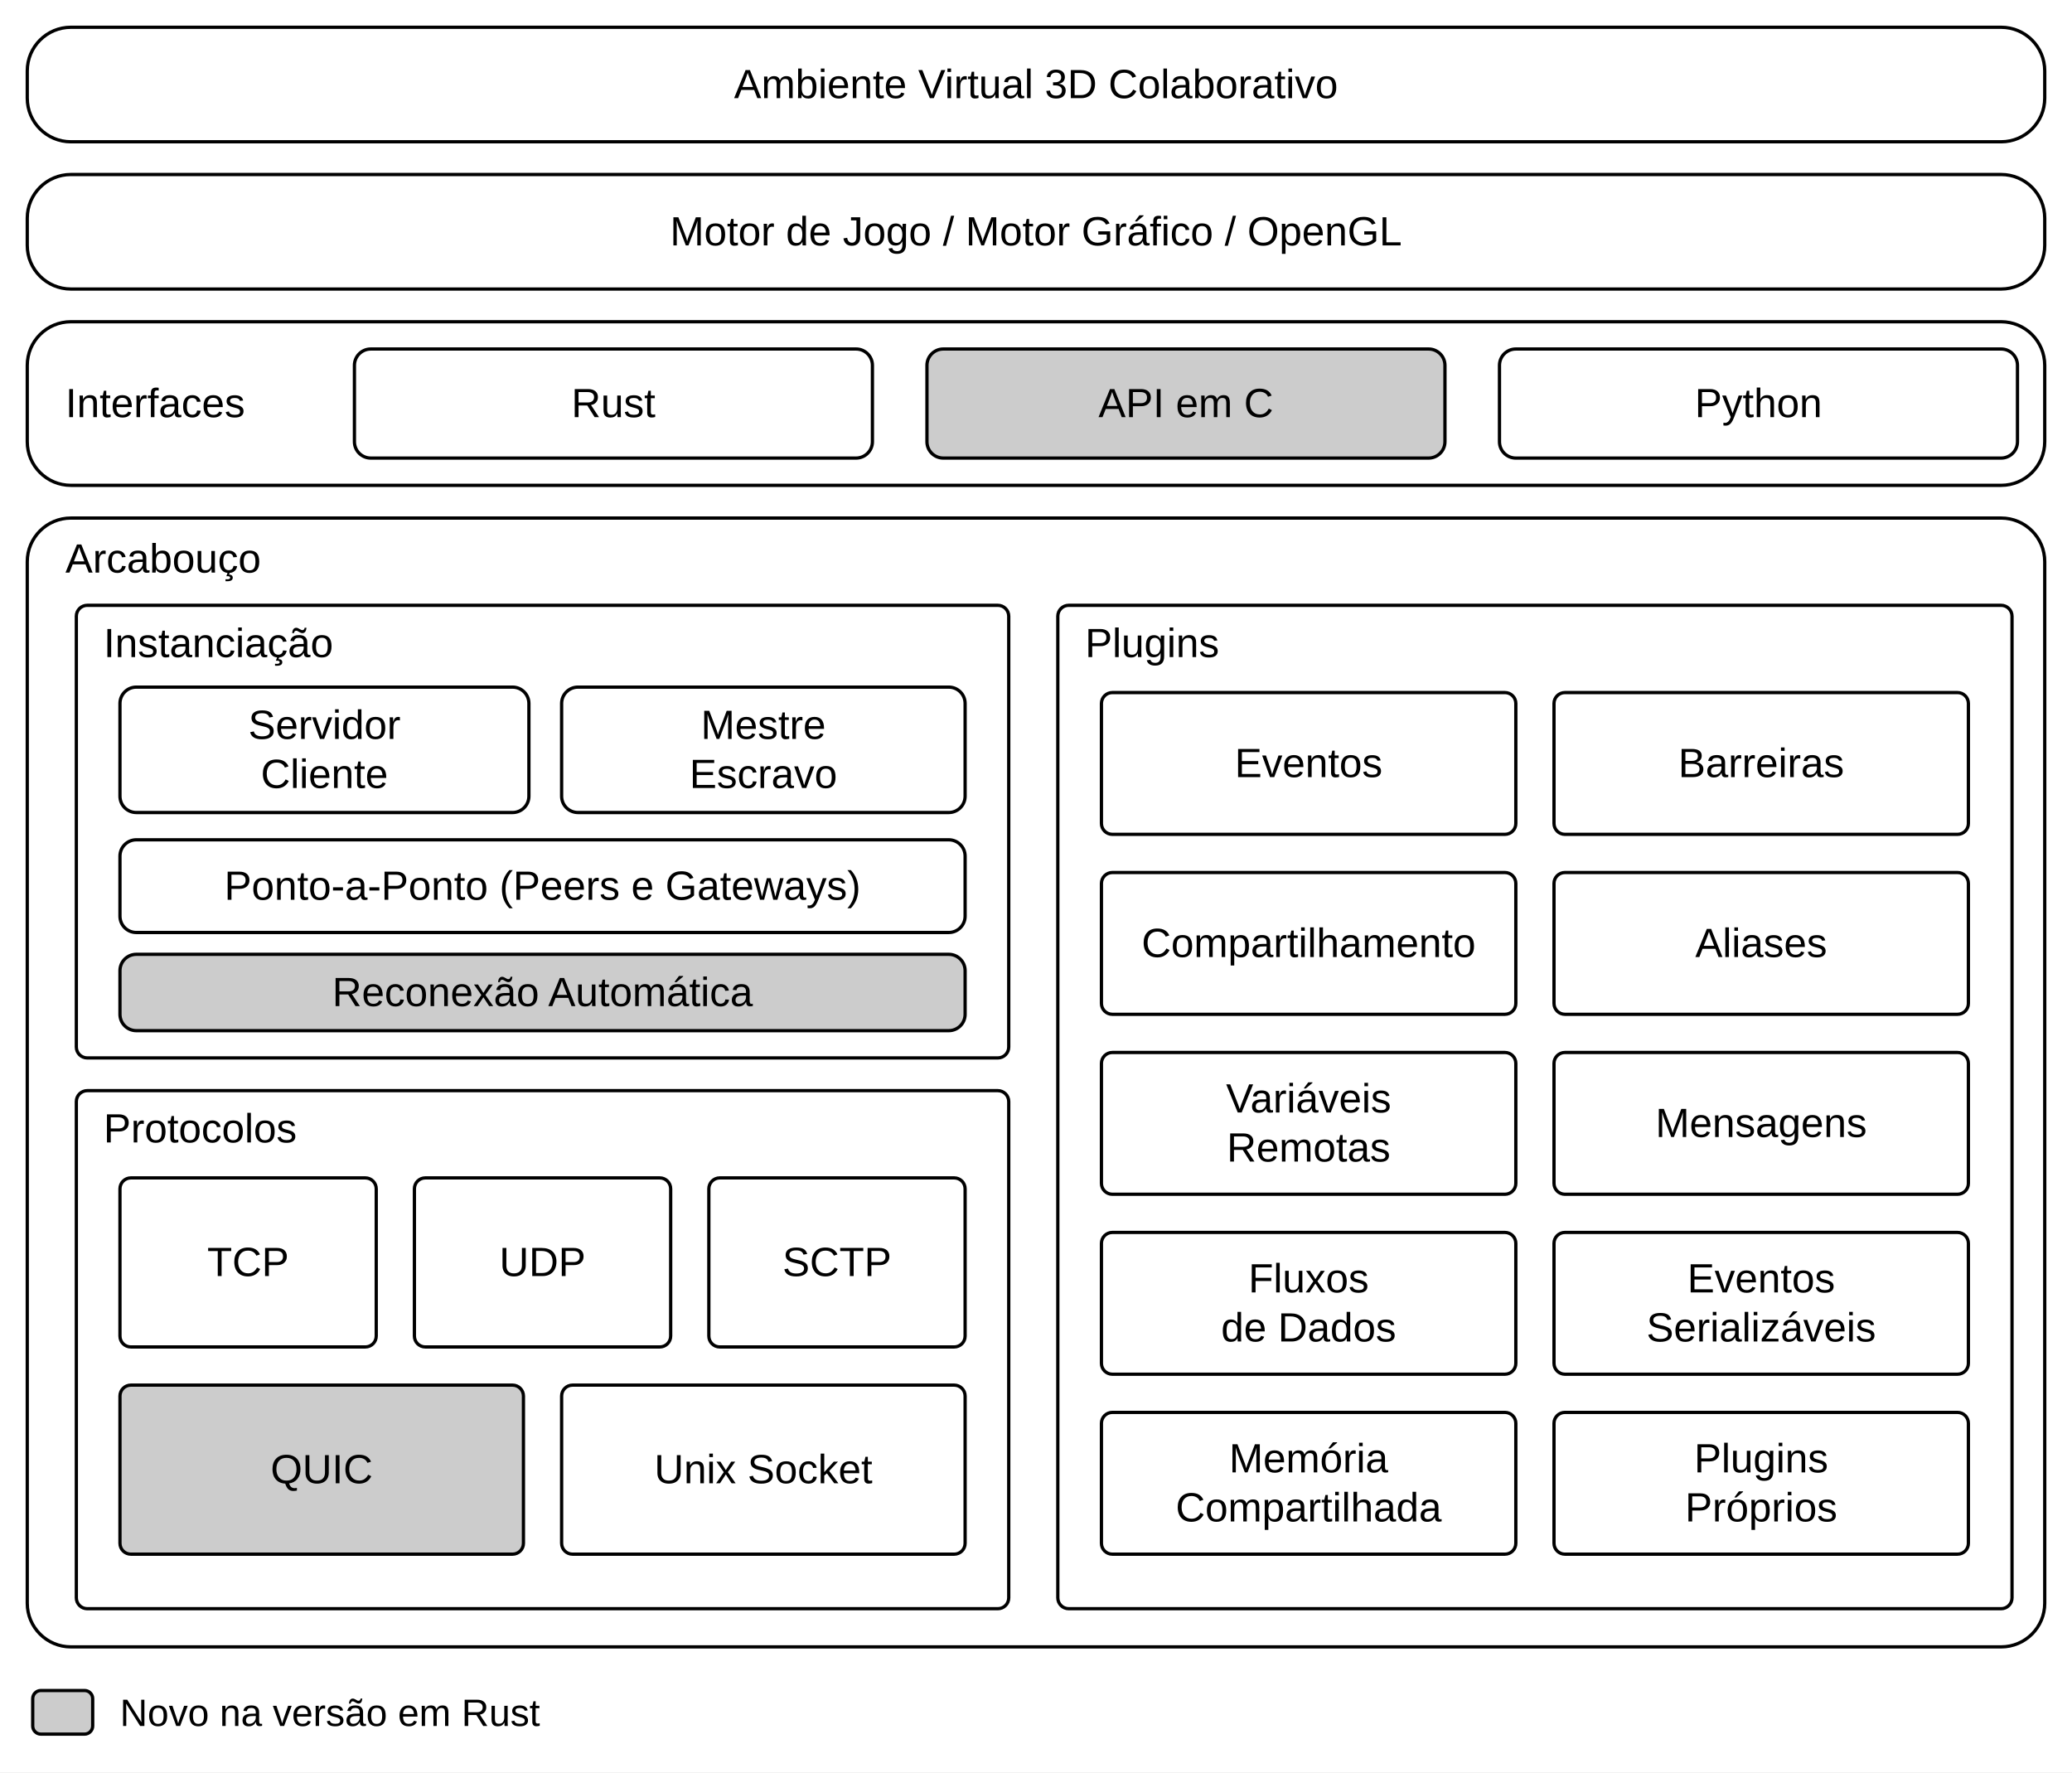
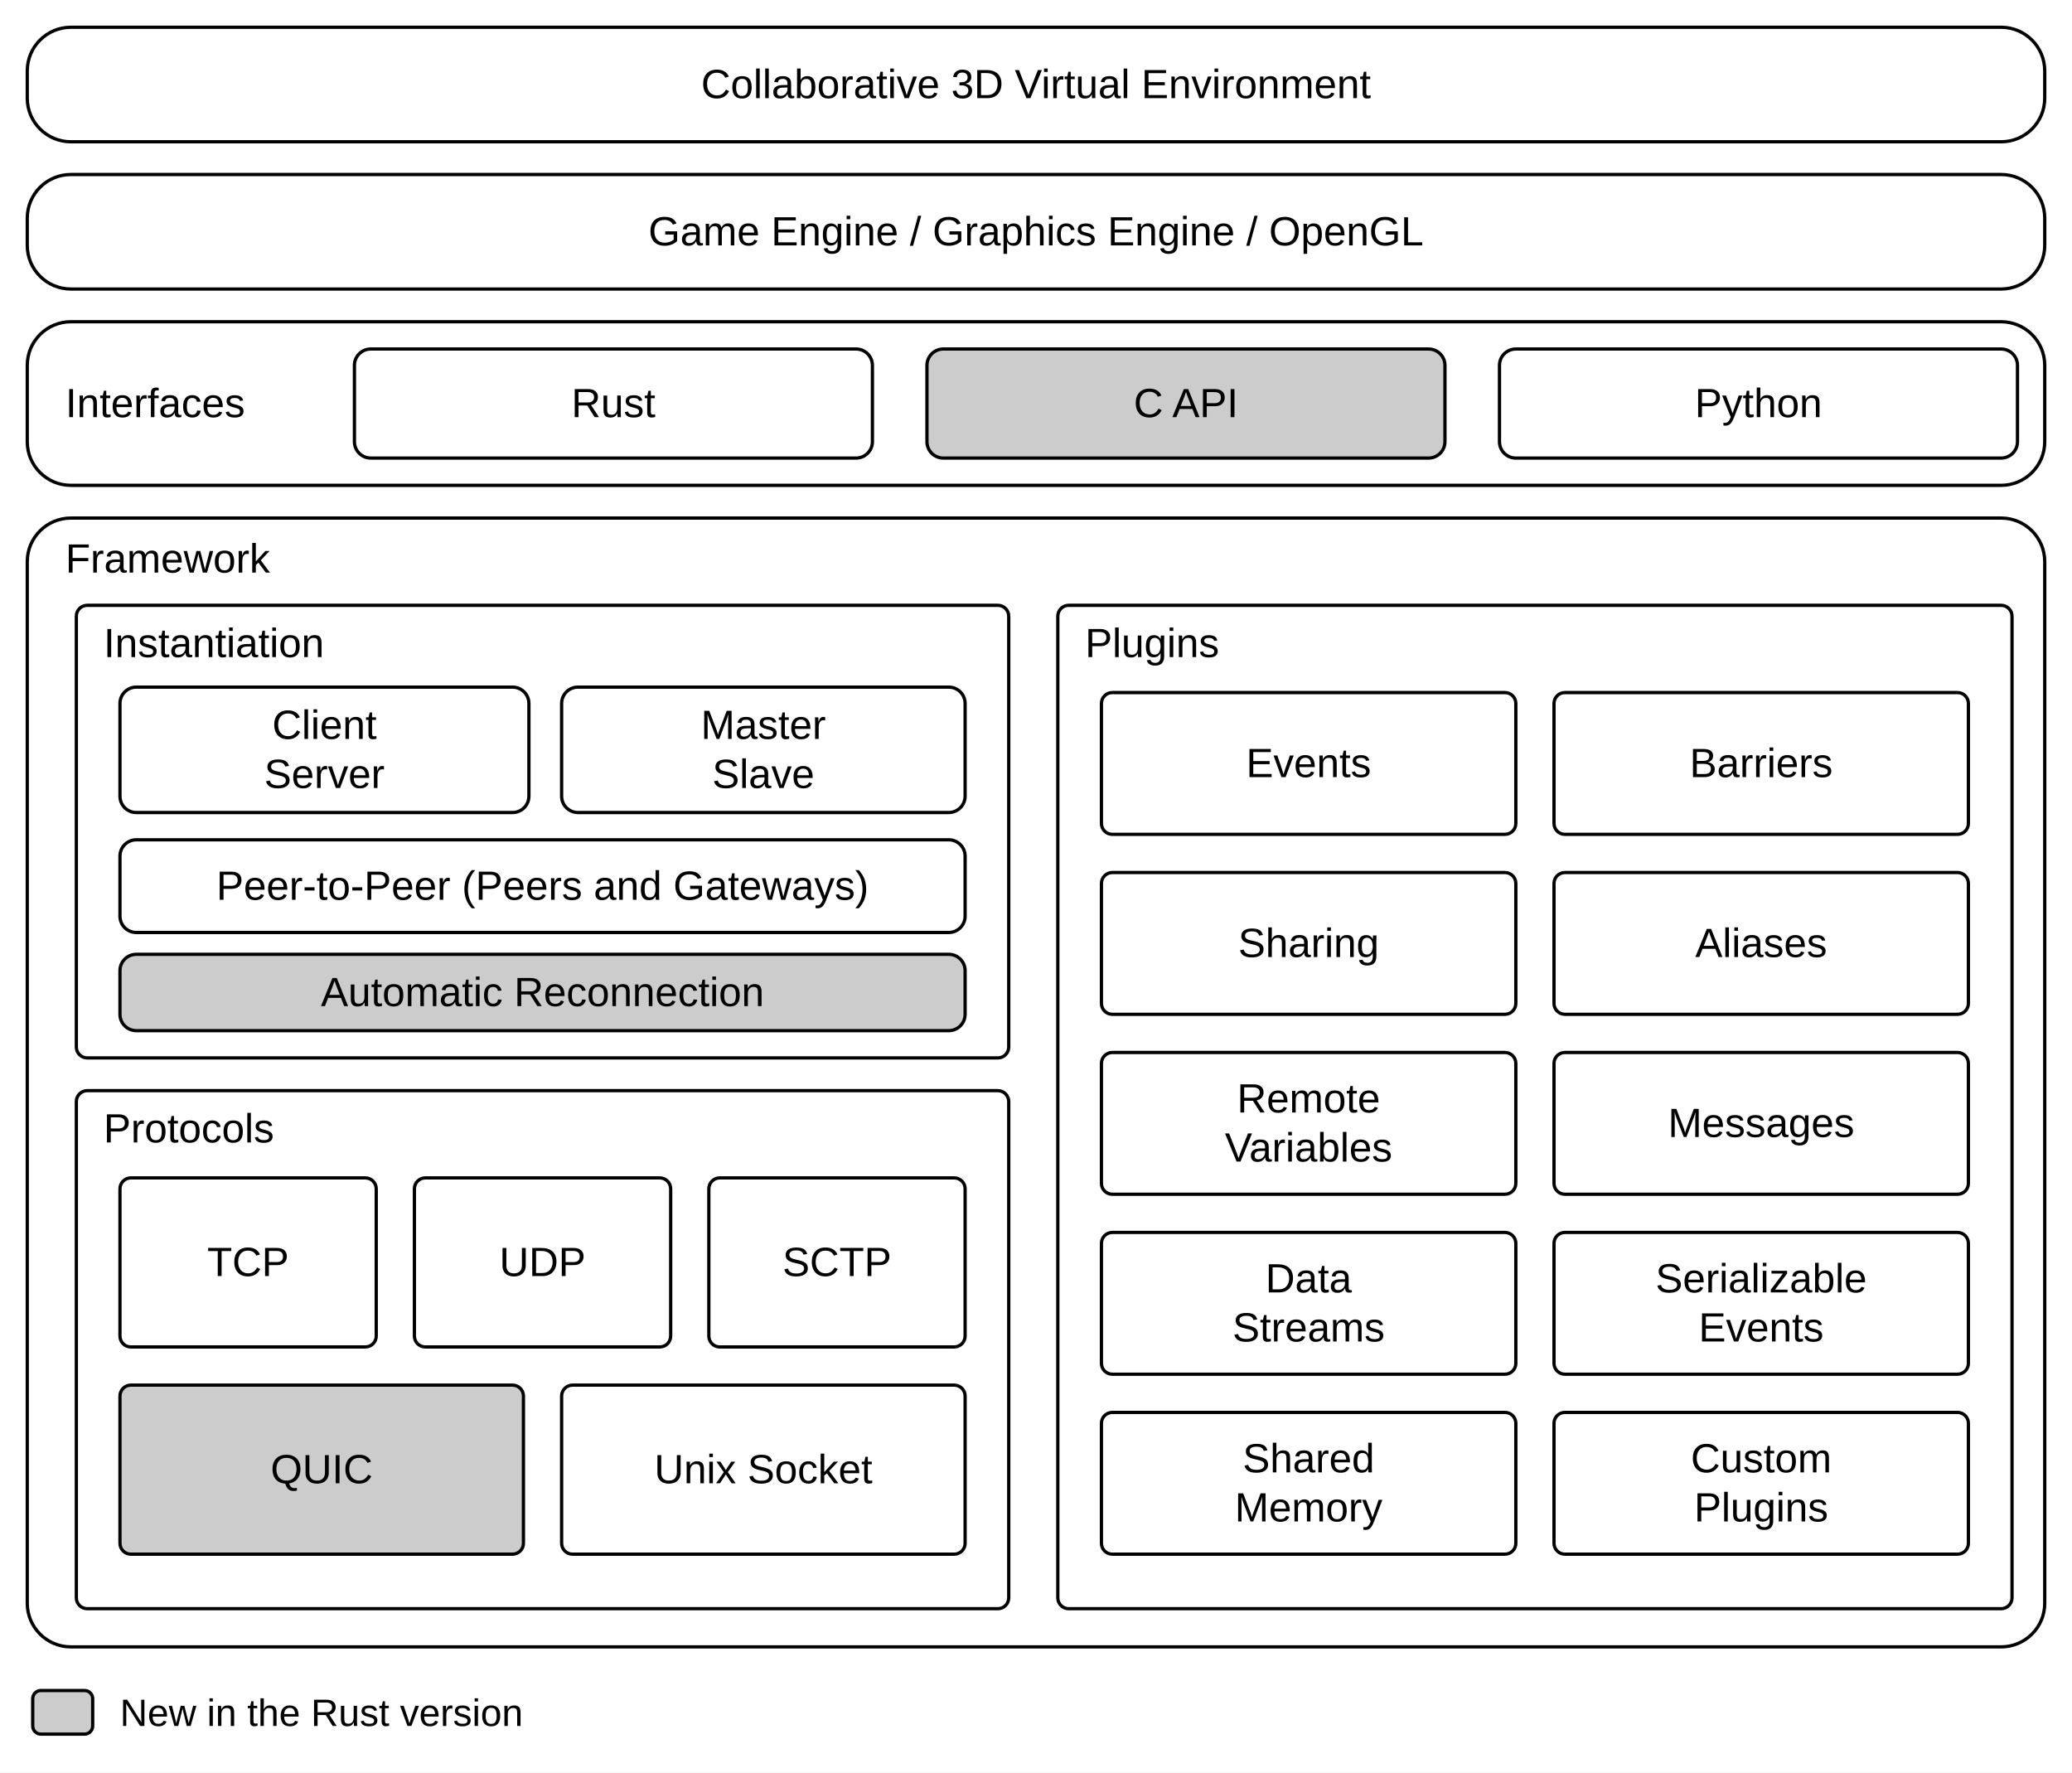
<svg xmlns="http://www.w3.org/2000/svg" viewBox="0 0 760 650" width="760" height="650" role="img" aria-labelledby="title desc" font-family="Liberation Sans, Arial, Helvetica, sans-serif" font-size="15">
  <style>
    .layer { fill: #ffffff; stroke: #000000; stroke-width: 1.2; }
    .group { fill: #ffffff; stroke: #000000; stroke-width: 1.2; }
    .item { fill: #ffffff; stroke: #000000; stroke-width: 1.2; }
    .new { fill: #cccccc; stroke: #000000; stroke-width: 1.2; }
    .center { text-anchor: middle; }
  </style>
  <rect width="760" height="650" fill="#ffffff" />
  <rect class="layer" x="10" y="10" width="740" height="42" rx="16" />
-   <text class="center" x="380" y="36">Ambiente Virtual 3D Colaborativo</text>
+   <text class="center" x="380" y="36">Collaborative 3D Virtual Environment</text>
  <rect class="layer" x="10" y="64" width="740" height="42" rx="16" />
-   <text class="center" x="380" y="90">Motor de Jogo / Motor Gráfico / OpenGL</text>
+   <text class="center" x="380" y="90">Game Engine / Graphics Engine / OpenGL</text>
  <rect class="layer" x="10" y="118" width="740" height="60" rx="16" />
  <text x="24" y="153">Interfaces</text>
  <rect class="item" x="130" y="128" width="190" height="40" rx="6" />
  <text class="center" x="225" y="153">Rust</text>
  <rect class="new" x="340" y="128" width="190" height="40" rx="6" />
-   <text class="center" x="435" y="153">API em C</text>
+   <text class="center" x="435" y="153">C API</text>
  <rect class="item" x="550" y="128" width="190" height="40" rx="6" />
  <text class="center" x="645" y="153">Python</text>
  <rect class="layer" x="10" y="190" width="740" height="414" rx="16" />
-   <text x="24" y="210">Arcabouço</text>
+   <text x="24" y="210">Framework</text>
  <rect class="group" x="28" y="222" width="342" height="166" rx="4" />
-   <text x="38" y="241">Instanciação</text>
+   <text x="38" y="241">Instantiation</text>
  <rect class="item" x="44" y="252" width="150" height="46" rx="6" />
-   <text class="center" x="119" y="271">Servidor</text>
-   <text class="center" x="119" y="289">Cliente</text>
+   <text class="center" x="119" y="271">Client</text>
+   <text class="center" x="119" y="289">Server</text>
  <rect class="item" x="206" y="252" width="148" height="46" rx="6" />
-   <text class="center" x="280" y="271">Mestre</text>
-   <text class="center" x="280" y="289">Escravo</text>
+   <text class="center" x="280" y="271">Master</text>
+   <text class="center" x="280" y="289">Slave</text>
  <rect class="item" x="44" y="308" width="310" height="34" rx="6" />
-   <text class="center" x="199" y="330">Ponto-a-Ponto (Peers e Gateways)</text>
+   <text class="center" x="199" y="330">Peer-to-Peer (Peers and Gateways)</text>
  <rect class="new" x="44" y="350" width="310" height="28" rx="6" />
-   <text class="center" x="199" y="369">Reconexão Automática</text>
+   <text class="center" x="199" y="369">Automatic Reconnection</text>
  <rect class="group" x="28" y="400" width="342" height="190" rx="4" />
-   <text x="38" y="419">Protocolos</text>
+   <text x="38" y="419">Protocols</text>
  <rect class="item" x="44" y="432" width="94" height="62" rx="4" />
  <text class="center" x="91" y="468">TCP</text>
  <rect class="item" x="152" y="432" width="94" height="62" rx="4" />
  <text class="center" x="199" y="468">UDP</text>
  <rect class="item" x="260" y="432" width="94" height="62" rx="4" />
  <text class="center" x="307" y="468">SCTP</text>
  <rect class="new" x="44" y="508" width="148" height="62" rx="4" />
  <text class="center" x="118" y="544">QUIC</text>
  <rect class="item" x="206" y="508" width="148" height="62" rx="4" />
  <text class="center" x="280" y="544">Unix Socket</text>
  <rect class="group" x="388" y="222" width="350" height="368" rx="4" />
  <text x="398" y="241">Plugins</text>
  <g>
    <rect class="item" x="404" y="254" width="152" height="52" rx="4" />
-     <text class="center" x="480" y="285">Eventos</text>
+     <text class="center" x="480" y="285">Events</text>
    <rect class="item" x="570" y="254" width="152" height="52" rx="4" />
-     <text class="center" x="646" y="285">Barreiras</text>
+     <text class="center" x="646" y="285">Barriers</text>
    <rect class="item" x="404" y="320" width="152" height="52" rx="4" />
-     <text class="center" x="480" y="351">Compartilhamento</text>
+     <text class="center" x="480" y="351">Sharing</text>
    <rect class="item" x="570" y="320" width="152" height="52" rx="4" />
    <text class="center" x="646" y="351">Aliases</text>
    <rect class="item" x="404" y="386" width="152" height="52" rx="4" />
-     <text class="center" x="480" y="408">Variáveis</text>
-     <text class="center" x="480" y="426">Remotas</text>
+     <text class="center" x="480" y="408">Remote</text>
+     <text class="center" x="480" y="426">Variables</text>
    <rect class="item" x="570" y="386" width="152" height="52" rx="4" />
-     <text class="center" x="646" y="417">Mensagens</text>
+     <text class="center" x="646" y="417">Messages</text>
    <rect class="item" x="404" y="452" width="152" height="52" rx="4" />
-     <text class="center" x="480" y="474">Fluxos</text>
-     <text class="center" x="480" y="492">de Dados</text>
+     <text class="center" x="480" y="474">Data</text>
+     <text class="center" x="480" y="492">Streams</text>
    <rect class="item" x="570" y="452" width="152" height="52" rx="4" />
-     <text class="center" x="646" y="474">Eventos</text>
-     <text class="center" x="646" y="492">Serializáveis</text>
+     <text class="center" x="646" y="474">Serializable</text>
+     <text class="center" x="646" y="492">Events</text>
    <rect class="item" x="404" y="518" width="152" height="52" rx="4" />
-     <text class="center" x="480" y="540">Memória</text>
-     <text class="center" x="480" y="558">Compartilhada</text>
+     <text class="center" x="480" y="540">Shared</text>
+     <text class="center" x="480" y="558">Memory</text>
    <rect class="item" x="570" y="518" width="152" height="52" rx="4" />
-     <text class="center" x="646" y="540">Plugins</text>
-     <text class="center" x="646" y="558">Próprios</text>
+     <text class="center" x="646" y="540">Custom</text>
+     <text class="center" x="646" y="558">Plugins</text>
  </g>
  <rect class="new" x="12" y="620" width="22" height="16" rx="3" />
-   <text x="44" y="633" font-size="14">Novo na versão em Rust</text>
+   <text x="44" y="633" font-size="14">New in the Rust version</text>
</svg>
